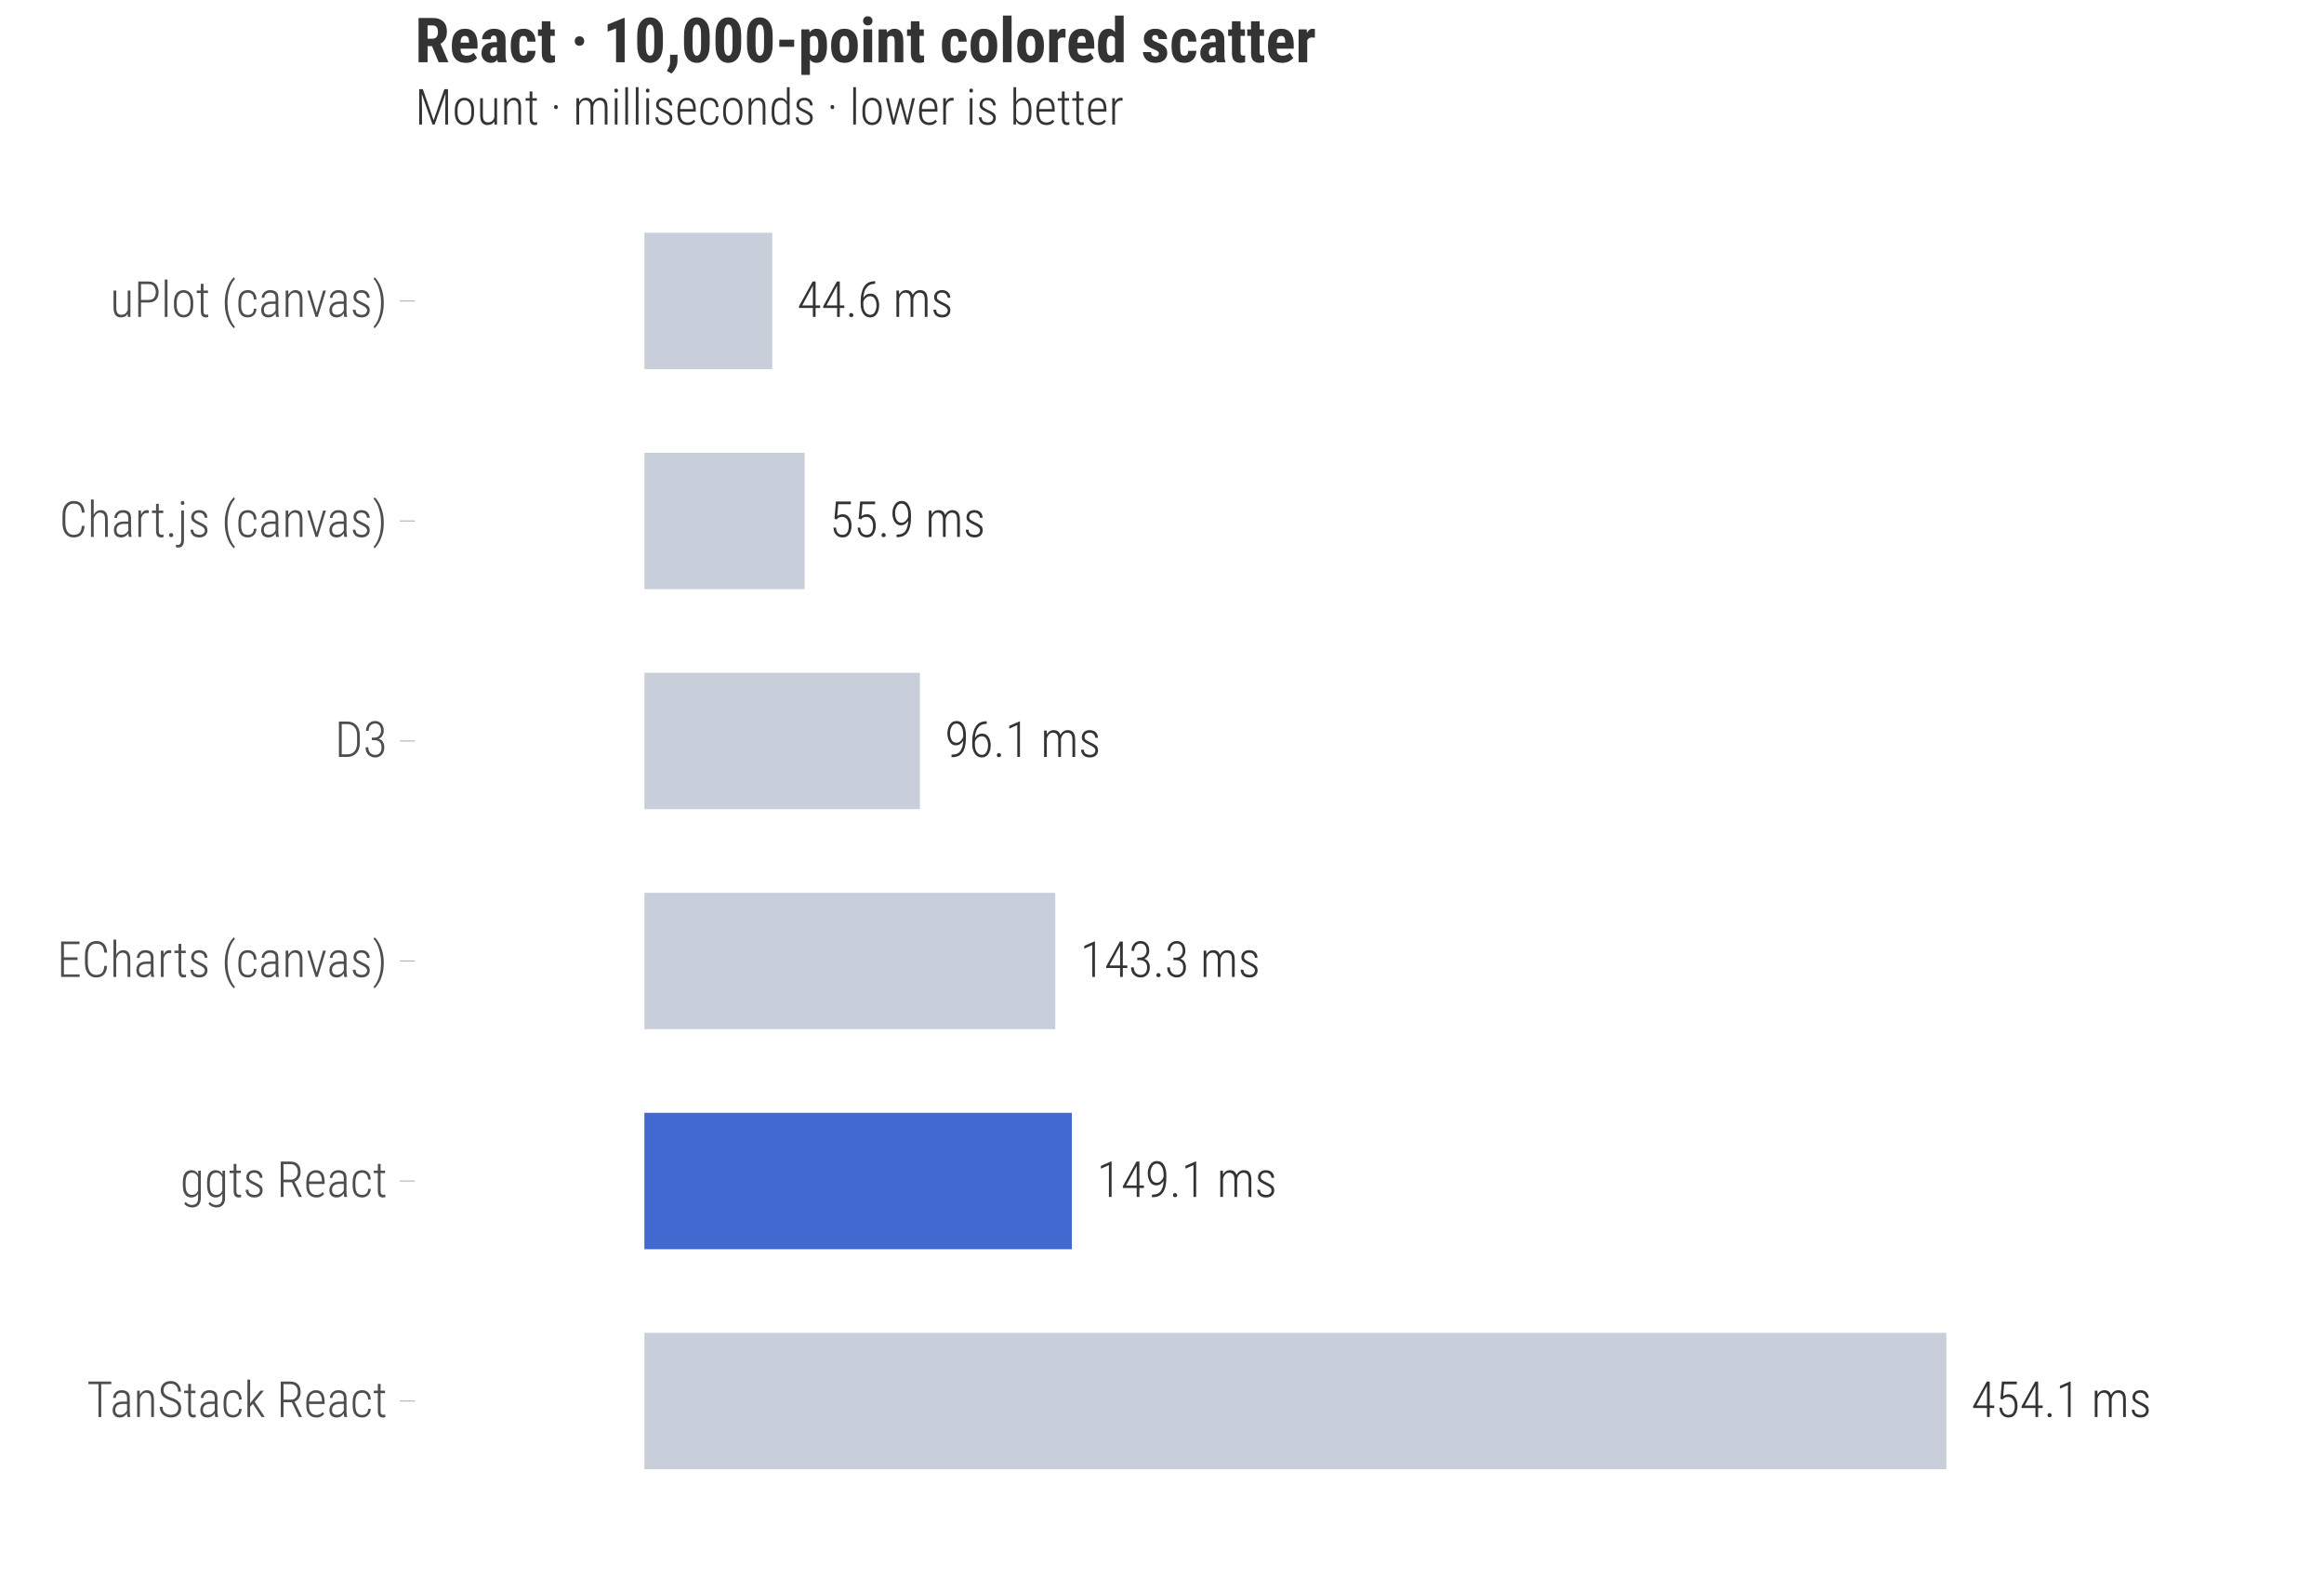
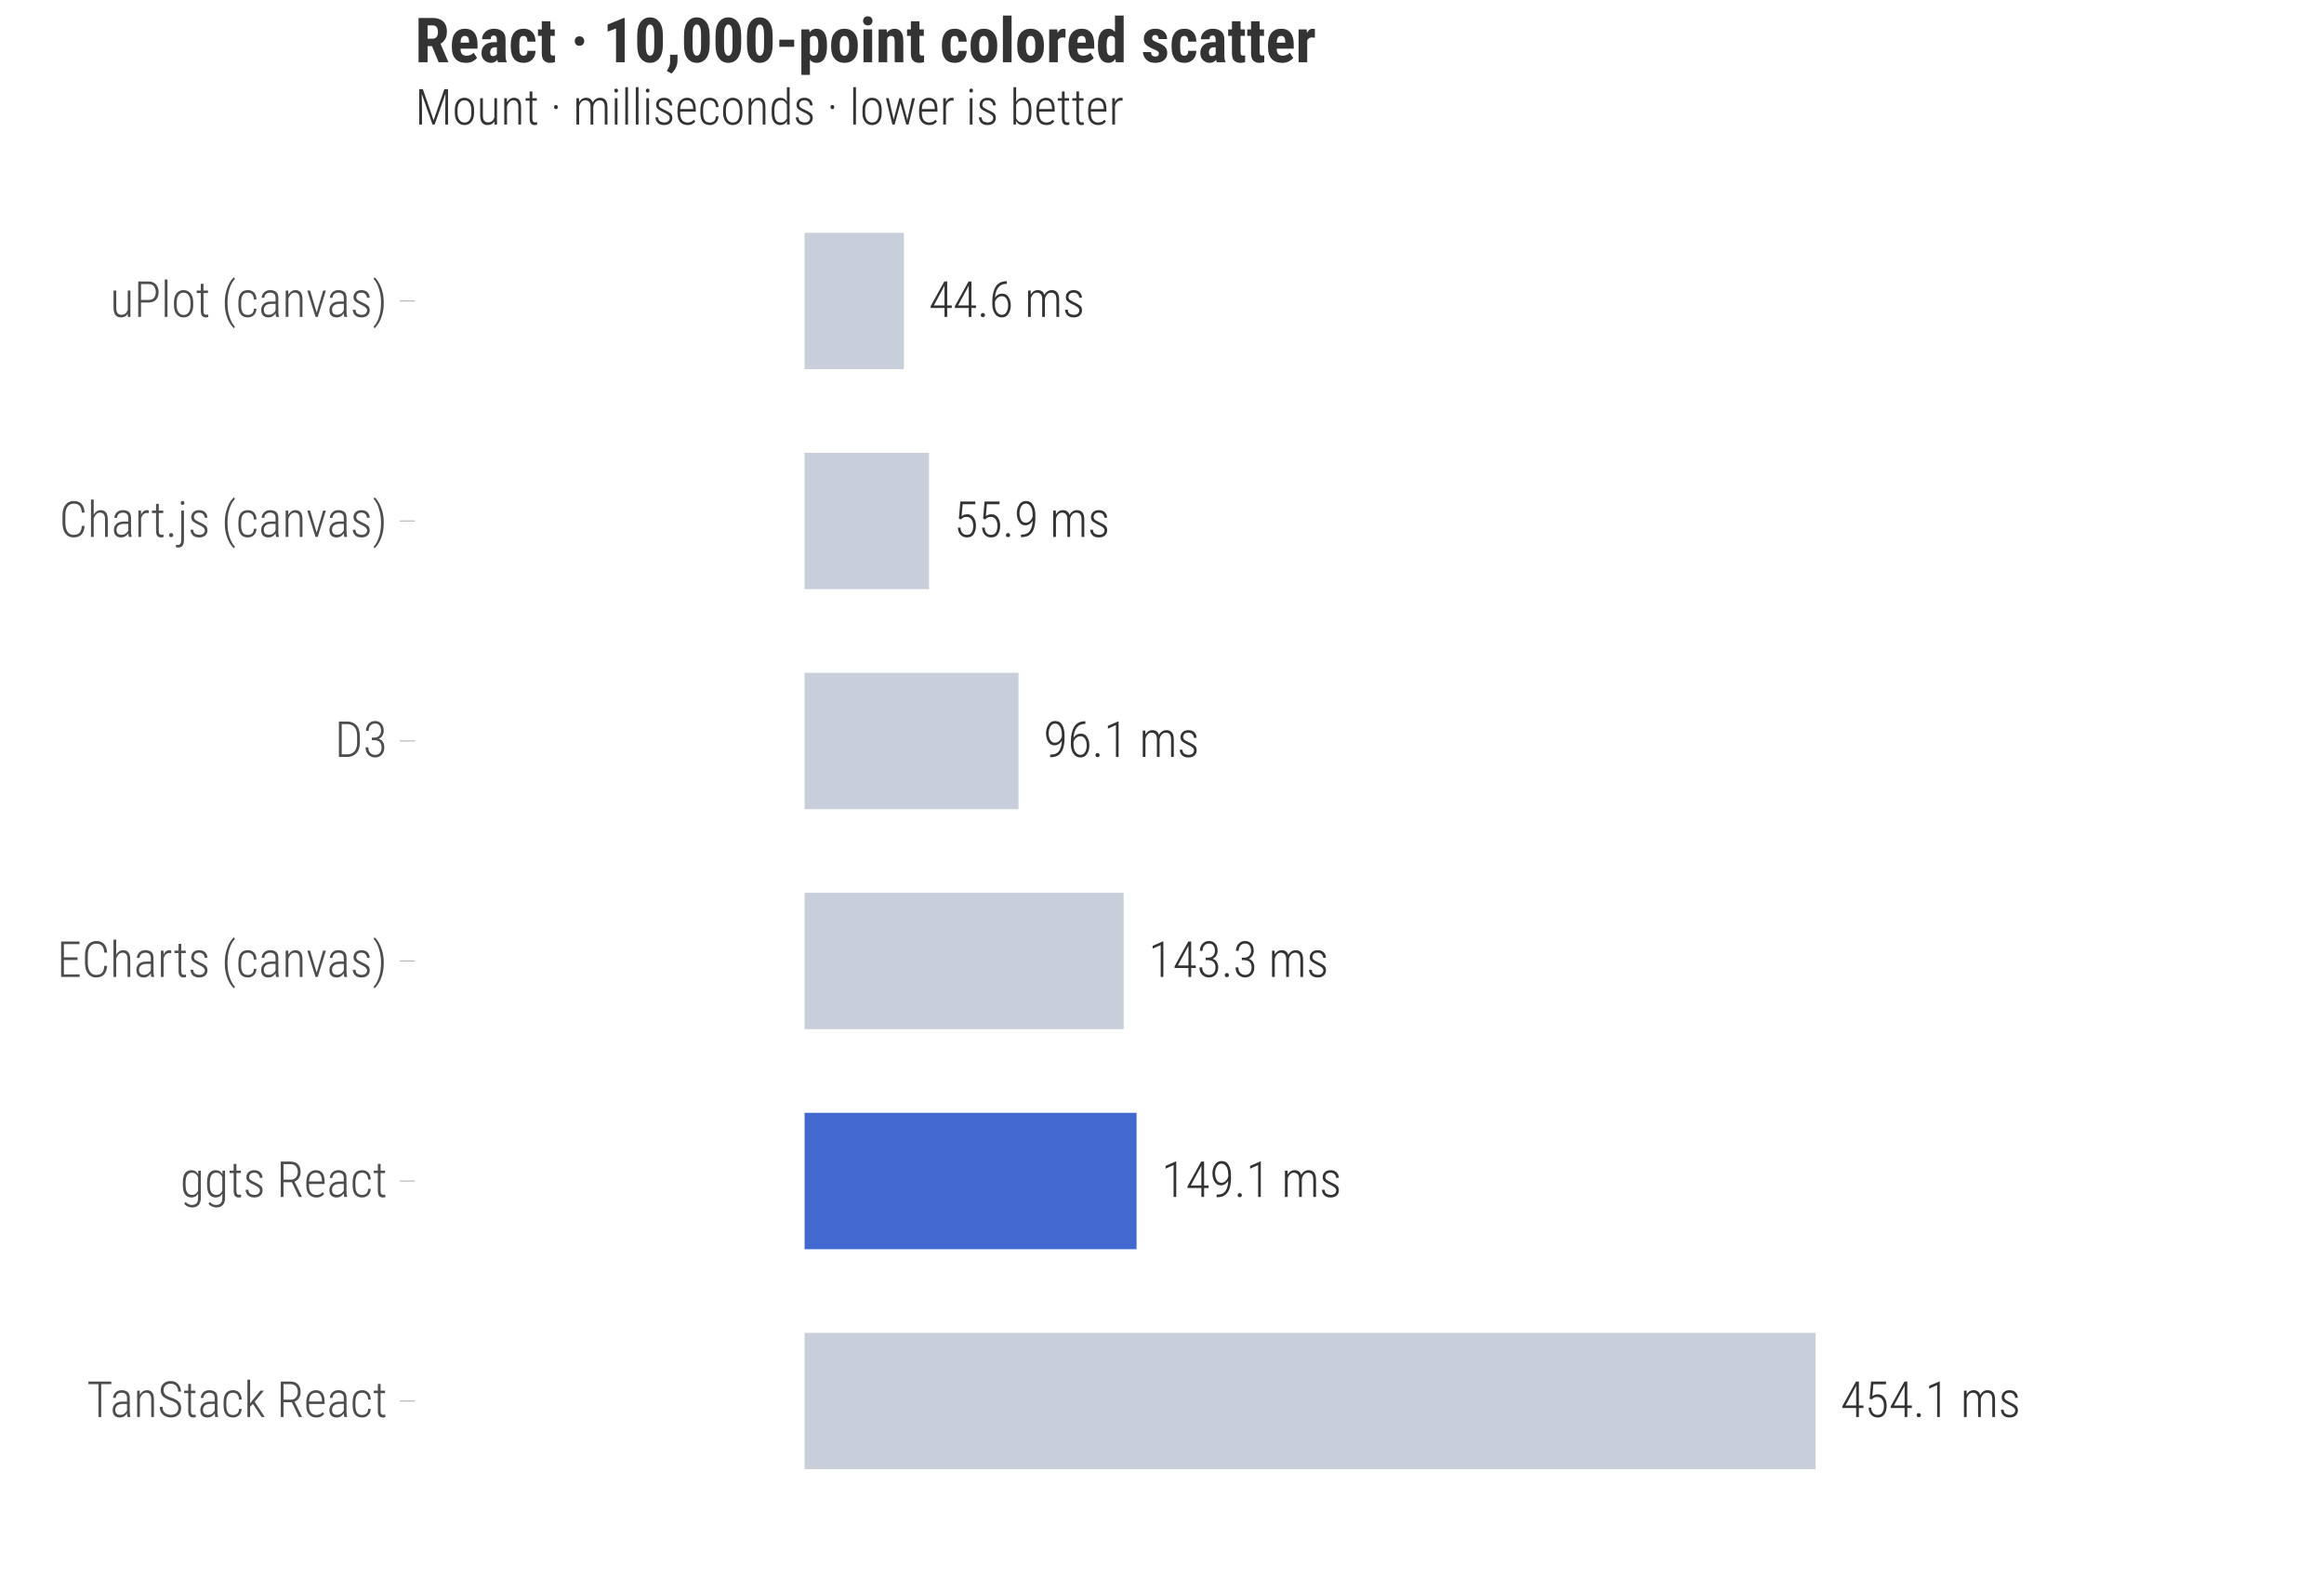
<svg xmlns="http://www.w3.org/2000/svg" width="560" height="380" viewBox="0 0 560 380" role="img" aria-label="React · 10,000-point colored scatter. Mount · milliseconds · lower is better. uPlot (canvas): 44.6 ms; Chart.js (canvas): 55.9 ms; D3: 96.1 ms; ECharts (canvas): 143.3 ms; ggts React: 149.1 ms; TanStack React: 454.1 ms." class="gg-plot" font-family="&quot;Roboto Condensed&quot;, &quot;Arial Narrow&quot;, Arial, sans-serif" font-size="11" font-weight="300" text-rendering="optimizeLegibility" shape-rendering="geometricPrecision">
  <rect class="gg-paper" width="560" height="380" fill="var(--gg-paper, #ffffff)" />
  <text class="gg-title" x="100" y="15" font-size="15" font-weight="700" fill="var(--gg-ink, #333333)">React · 10,000-point colored scatter</text>
  <text class="gg-subtitle" x="100" y="30" font-size="12" font-weight="300" fill="var(--gg-ink, #333333)">Mount · milliseconds · lower is better</text>
  <defs>
    <clipPath id="gg-clip-0">
      <rect width="456" height="318" />
    </clipPath>
  </defs>
  <g class="gg-panel" data-panel="0" transform="translate(100,46)">
    <rect class="gg-panel-background" width="456" height="318" fill="var(--gg-panel, #ffffff)" />
    <g class="gg-grid" stroke="var(--gg-grid, transparent)" stroke-width="0.25" vector-effect="non-scaling-stroke">
-       <line x1="55.27" y1="0" x2="55.27" y2="318" />
-       <line x1="124.36" y1="0" x2="124.36" y2="318" />
-       <line x1="193.45" y1="0" x2="193.45" y2="318" />
-       <line x1="262.55" y1="0" x2="262.55" y2="318" />
-       <line x1="331.64" y1="0" x2="331.64" y2="318" />
-       <line x1="400.73" y1="0" x2="400.73" y2="318" />
+       <line x1="93.88" y1="0" x2="93.88" y2="318" />
+       <line x1="201.18" y1="0" x2="201.18" y2="318" />
+       <line x1="308.47" y1="0" x2="308.47" y2="318" />
+       <line x1="415.76" y1="0" x2="415.76" y2="318" />
      <line x1="0" y1="26.5" x2="456" y2="26.5" />
      <line x1="0" y1="79.5" x2="456" y2="79.5" />
      <line x1="0" y1="132.5" x2="456" y2="132.5" />
      <line x1="0" y1="185.5" x2="456" y2="185.5" />
      <line x1="0" y1="238.5" x2="456" y2="238.5" />
      <line x1="0" y1="291.5" x2="456" y2="291.5" />
    </g>
    <g class="gg-marks" clip-path="url(#gg-clip-0)">
      <g class="gg-batch gg-rects" data-layer="0">
-         <rect x="55.27" y="10.07" width="30.81" height="32.86" fill="#c9cfda" />
-         <rect x="55.27" y="63.07" width="38.62" height="32.86" fill="#c9cfda" />
-         <rect x="55.27" y="116.07" width="66.4" height="32.86" fill="#c9cfda" />
-         <rect x="55.27" y="169.07" width="99.01" height="32.86" fill="#c9cfda" />
-         <rect x="55.27" y="222.07" width="103.01" height="32.86" fill="#4269d0" />
-         <rect x="55.27" y="275.07" width="313.74" height="32.86" fill="#c9cfda" />
+         <rect x="93.88" y="10.07" width="23.93" height="32.86" fill="#c9cfda" />
+         <rect x="93.88" y="63.07" width="29.99" height="32.86" fill="#c9cfda" />
+         <rect x="93.88" y="116.07" width="51.55" height="32.86" fill="#c9cfda" />
+         <rect x="93.88" y="169.07" width="76.88" height="32.86" fill="#c9cfda" />
+         <rect x="93.88" y="222.07" width="79.99" height="32.86" fill="#4269d0" />
+         <rect x="93.88" y="275.07" width="243.61" height="32.86" fill="#c9cfda" />
      </g>
      <g class="gg-batch gg-glyphs" data-layer="1" font-size="12" text-anchor="start">
-         <text x="92.09" y="26.5" dy="0.32em" fill="var(--gg-ink, #333333)">44.6 ms</text>
-         <text x="99.89" y="79.5" dy="0.32em" fill="var(--gg-ink, #333333)">55.9 ms</text>
-         <text x="127.67" y="132.5" dy="0.32em" fill="var(--gg-ink, #333333)">96.1 ms</text>
-         <text x="160.28" y="185.5" dy="0.32em" fill="var(--gg-ink, #333333)">143.3 ms</text>
-         <text x="164.29" y="238.5" dy="0.32em" fill="var(--gg-ink, #333333)">149.1 ms</text>
-         <text x="375.01" y="291.5" dy="0.32em" fill="var(--gg-ink, #333333)">454.1 ms</text>
+         <text x="123.81" y="26.5" dy="0.32em" fill="var(--gg-ink, #333333)">44.6 ms</text>
+         <text x="129.87" y="79.5" dy="0.32em" fill="var(--gg-ink, #333333)">55.9 ms</text>
+         <text x="151.44" y="132.5" dy="0.32em" fill="var(--gg-ink, #333333)">96.1 ms</text>
+         <text x="176.76" y="185.5" dy="0.32em" fill="var(--gg-ink, #333333)">143.3 ms</text>
+         <text x="179.87" y="238.5" dy="0.32em" fill="var(--gg-ink, #333333)">149.1 ms</text>
+         <text x="343.49" y="291.5" dy="0.32em" fill="var(--gg-ink, #333333)">454.1 ms</text>
      </g>
    </g>
    <rect class="gg-panel-border" width="456" height="318" fill="none" stroke="var(--gg-panelBorder, transparent)" stroke-width="0.5" vector-effect="non-scaling-stroke" />
  </g>
  <g class="gg-axis gg-axis-y" transform="translate(100,46)">
    <g class="gg-tick" transform="translate(0,26.5)">
      <line x2="-3.67" stroke="var(--gg-tickColor, #b3b3b3)" stroke-width="0.25" vector-effect="non-scaling-stroke" />
      <text x="-6.67" dy="0.32em" text-anchor="end" fill="var(--gg-axisText, #4d4d4d)" font-size="12" font-weight="300">uPlot (canvas)</text>
    </g>
    <g class="gg-tick" transform="translate(0,79.5)">
      <line x2="-3.67" stroke="var(--gg-tickColor, #b3b3b3)" stroke-width="0.25" vector-effect="non-scaling-stroke" />
      <text x="-6.67" dy="0.32em" text-anchor="end" fill="var(--gg-axisText, #4d4d4d)" font-size="12" font-weight="300">Chart.js (canvas)</text>
    </g>
    <g class="gg-tick" transform="translate(0,132.5)">
      <line x2="-3.67" stroke="var(--gg-tickColor, #b3b3b3)" stroke-width="0.25" vector-effect="non-scaling-stroke" />
      <text x="-6.67" dy="0.32em" text-anchor="end" fill="var(--gg-axisText, #4d4d4d)" font-size="12" font-weight="300">D3</text>
    </g>
    <g class="gg-tick" transform="translate(0,185.5)">
      <line x2="-3.67" stroke="var(--gg-tickColor, #b3b3b3)" stroke-width="0.25" vector-effect="non-scaling-stroke" />
      <text x="-6.67" dy="0.32em" text-anchor="end" fill="var(--gg-axisText, #4d4d4d)" font-size="12" font-weight="300">ECharts (canvas)</text>
    </g>
    <g class="gg-tick" transform="translate(0,238.5)">
      <line x2="-3.67" stroke="var(--gg-tickColor, #b3b3b3)" stroke-width="0.25" vector-effect="non-scaling-stroke" />
      <text x="-6.67" dy="0.32em" text-anchor="end" fill="var(--gg-axisText, #4d4d4d)" font-size="12" font-weight="300">ggts React</text>
    </g>
    <g class="gg-tick" transform="translate(0,291.5)">
      <line x2="-3.67" stroke="var(--gg-tickColor, #b3b3b3)" stroke-width="0.25" vector-effect="non-scaling-stroke" />
      <text x="-6.67" dy="0.32em" text-anchor="end" fill="var(--gg-axisText, #4d4d4d)" font-size="12" font-weight="300">TanStack React</text>
    </g>
  </g>
</svg>
